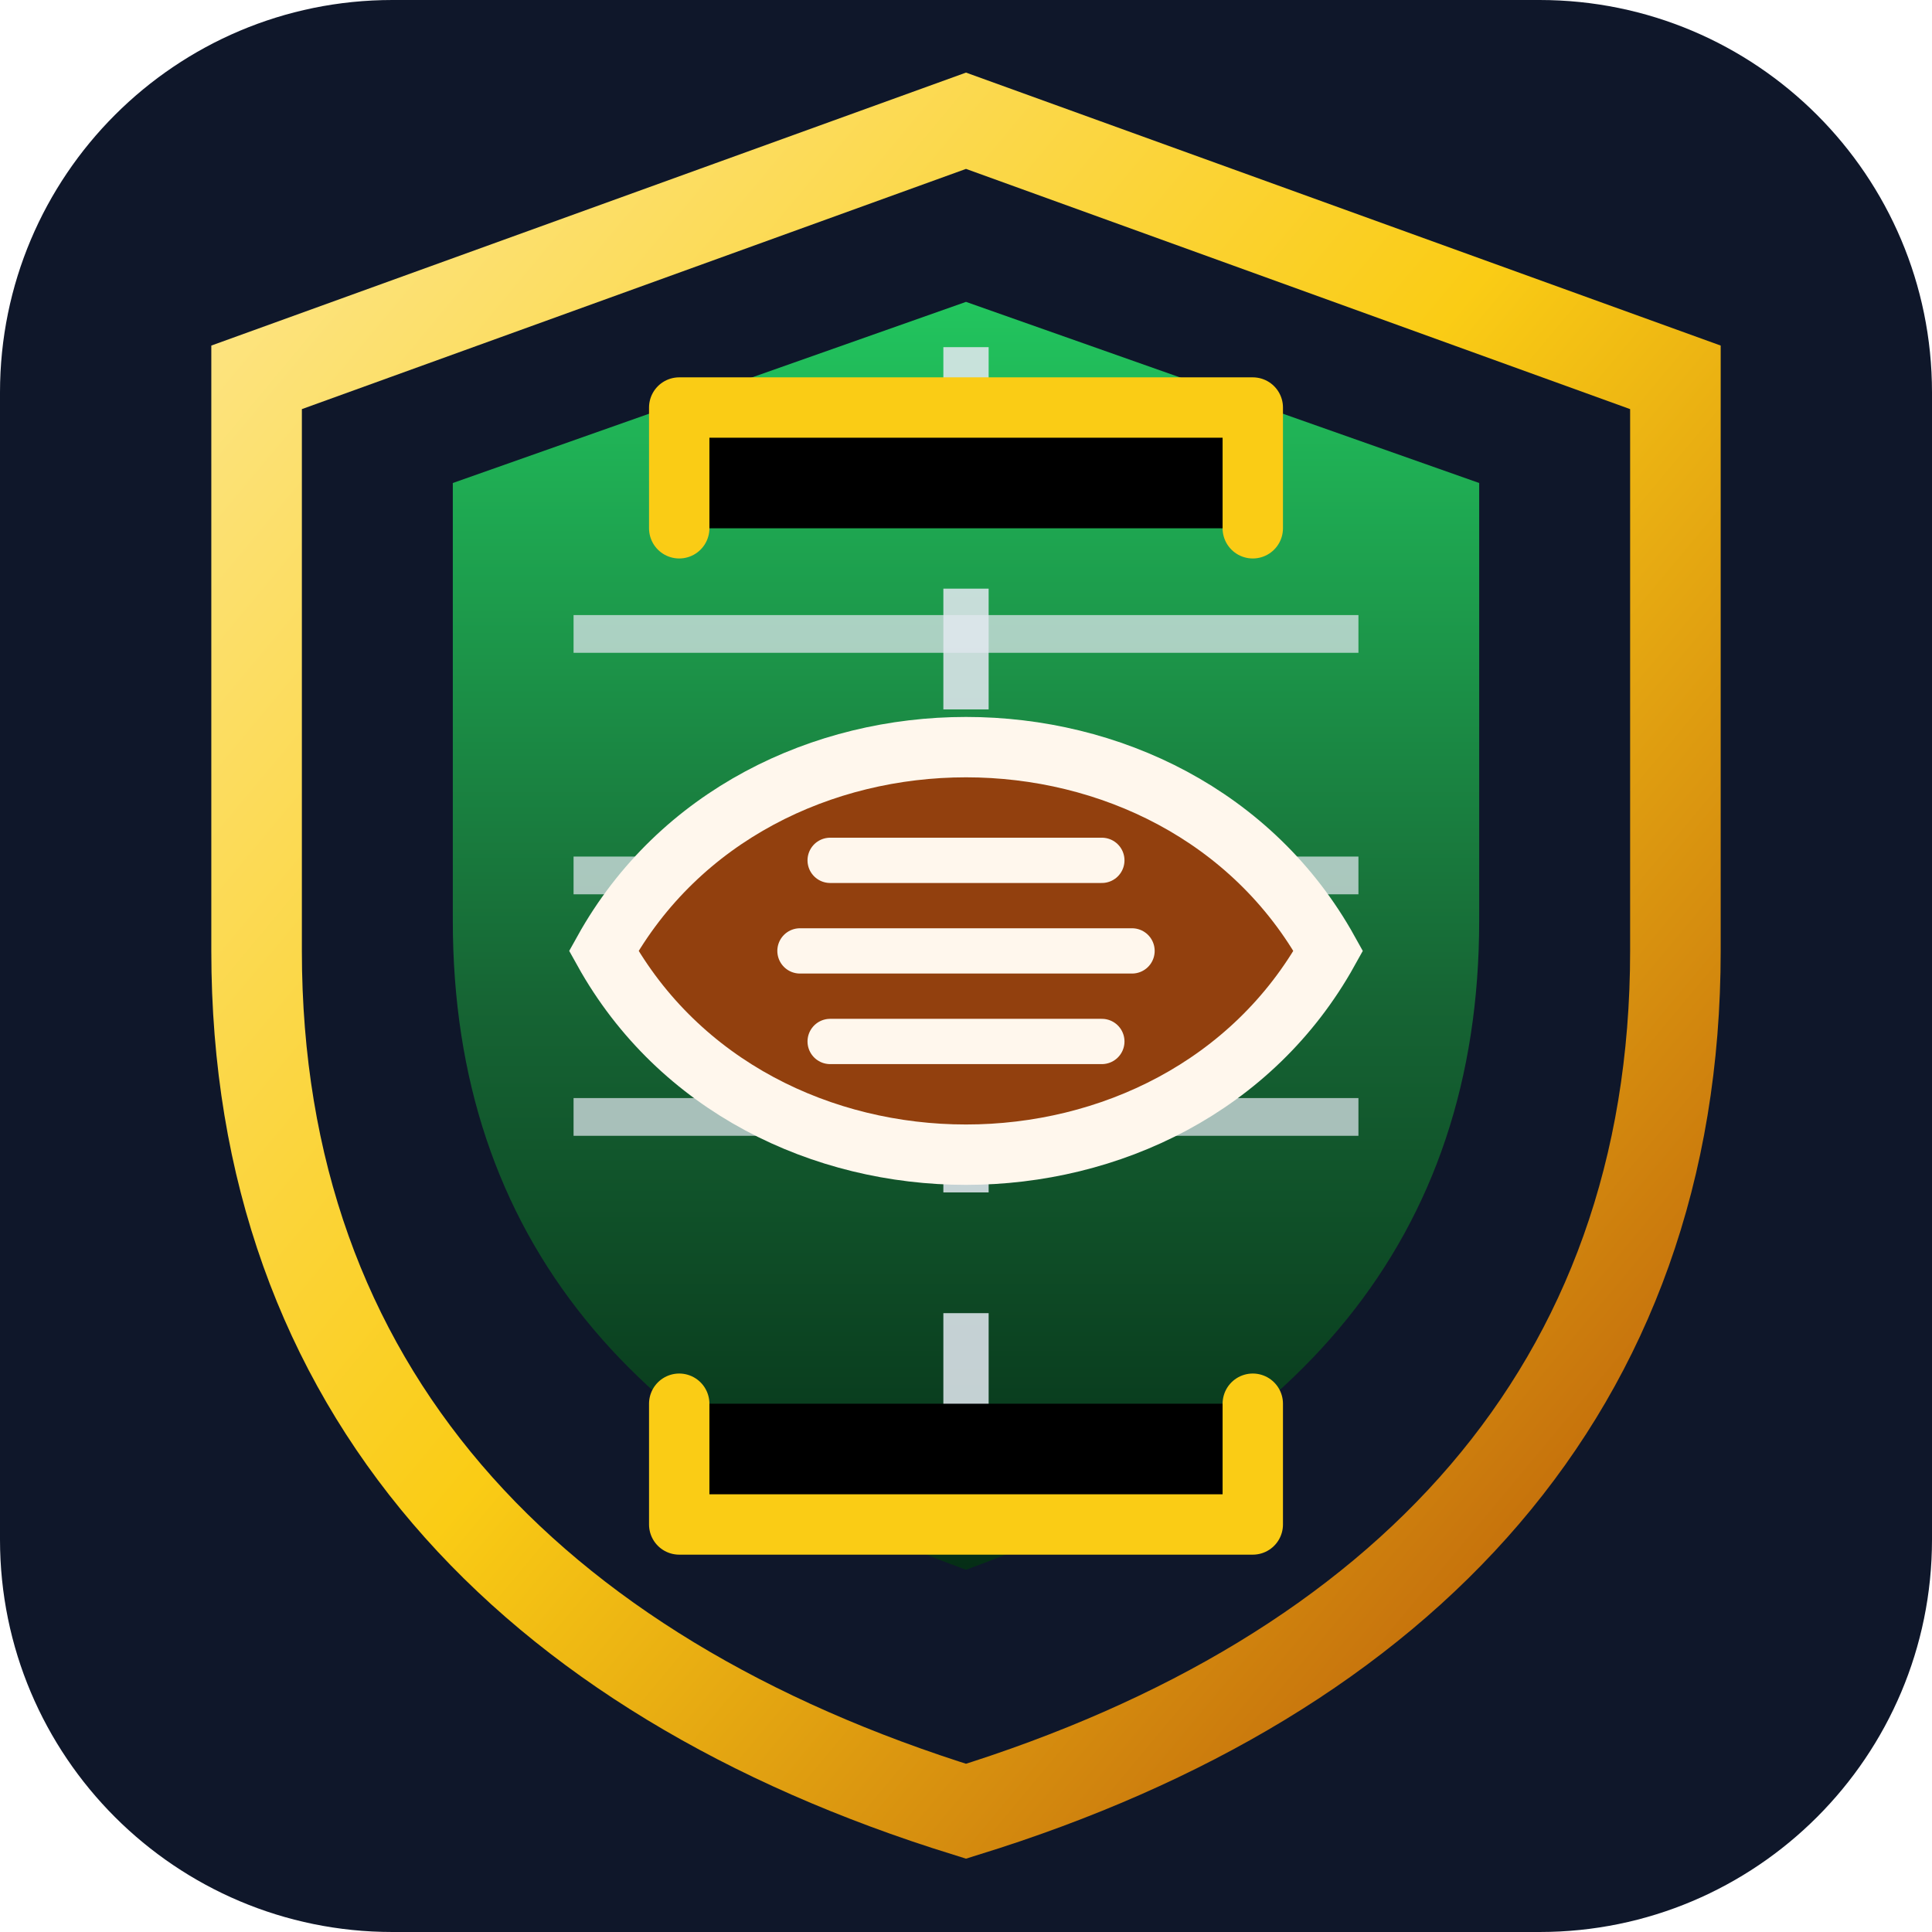
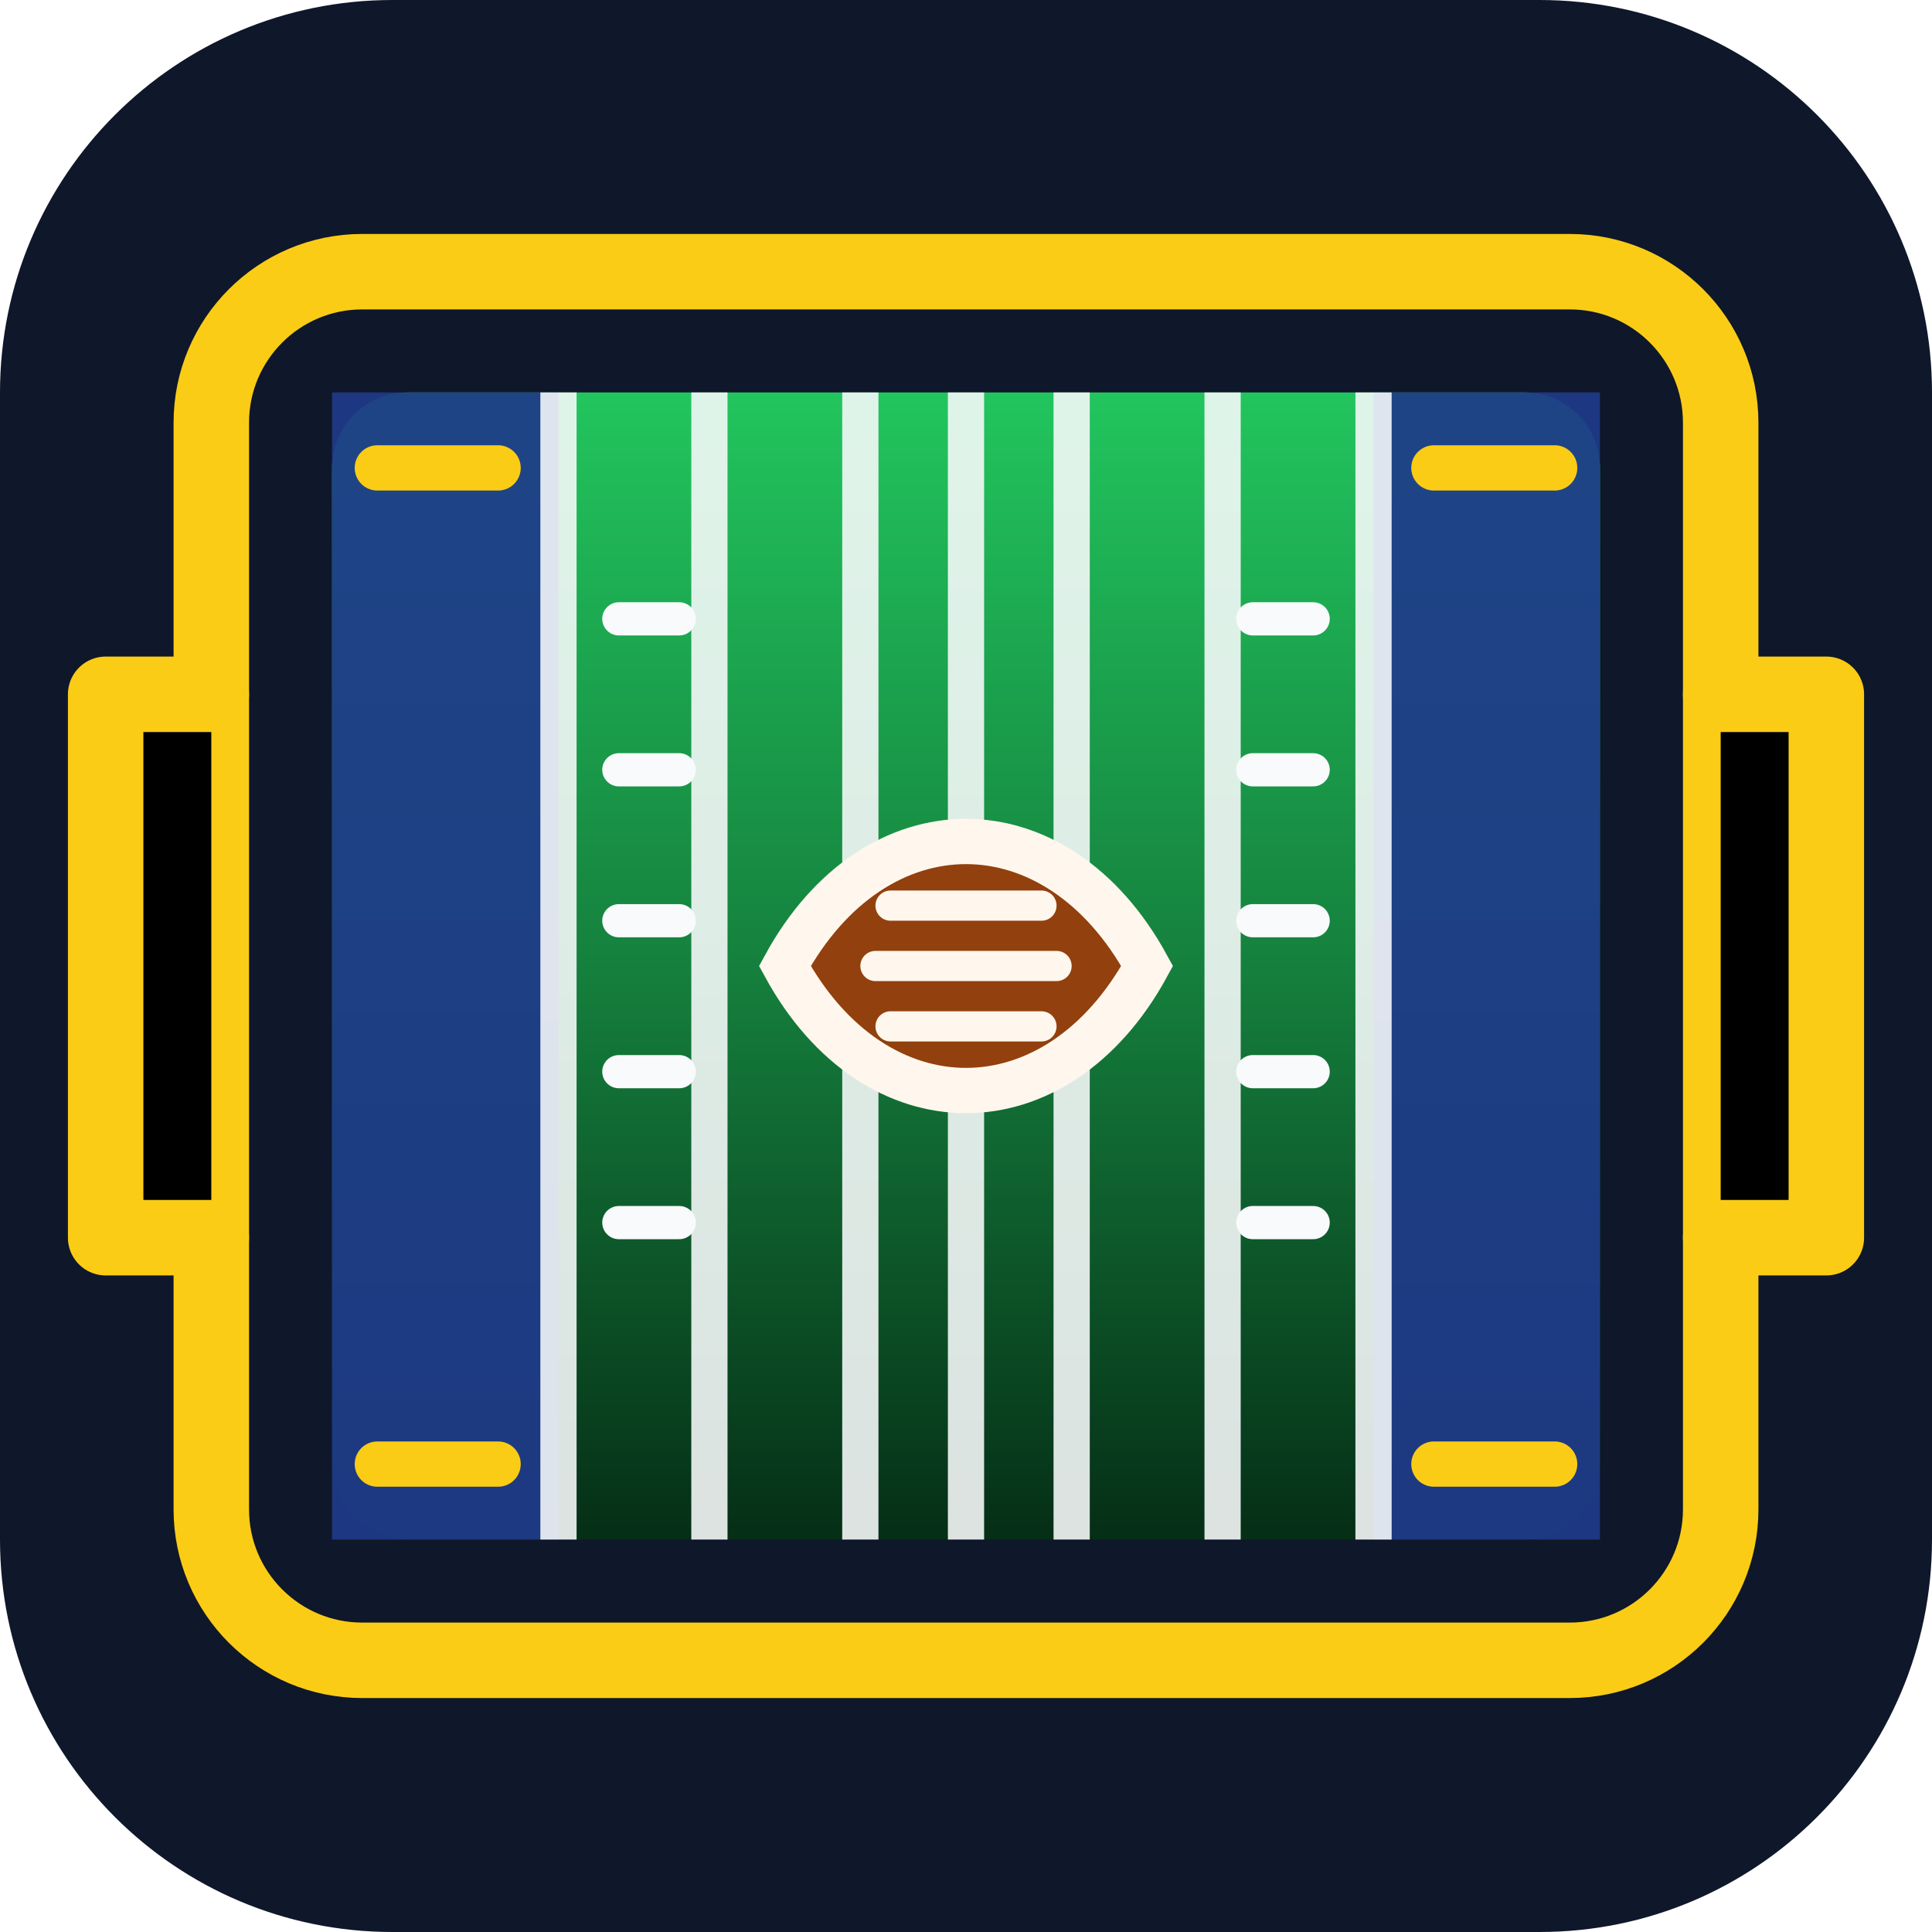
<svg xmlns="http://www.w3.org/2000/svg" viewBox="0 0 128 128">
  <defs>
-     <linearGradient id="shieldGold" x1="0" x2="1" y1="0" y2="1">
-       <stop offset="0%" stop-color="#fde68a" />
-       <stop offset="48%" stop-color="#facc15" />
-       <stop offset="100%" stop-color="#b45309" />
-     </linearGradient>
    <linearGradient id="field" x1="0" x2="0" y1="0" y2="1">
      <stop offset="0%" stop-color="#22c55e" />
-       <stop offset="55%" stop-color="#166534" />
+       <stop offset="50%" stop-color="#15803d" />
      <stop offset="100%" stop-color="#052e16" />
    </linearGradient>
  </defs>
  <rect width="128" height="128" rx="26" fill="#0f172a" />
-   <path d="M64 8 111 25v38c0 29-18 48-47 57-29-9-47-28-47-57V25L64 8Z" fill="#0f172a" stroke="url(#shieldGold)" stroke-width="6" />
-   <path d="M64 20 98 32v29c0 21-12 35-34 43-22-8-34-22-34-43V32L64 20Z" fill="url(#field)" />
-   <path d="M64 23v78" stroke="#e2e8f0" stroke-width="3" stroke-dasharray="8 8" opacity=".86" />
-   <path d="M38 42h52M38 58h52M38 74h52" stroke="#e2e8f0" stroke-width="2.5" opacity=".72" />
-   <path d="M45 35v-8h38v8M45 93v8h38v-8" stroke="#facc15" stroke-width="4" stroke-linecap="round" stroke-linejoin="round" />
-   <path d="M40 63c10-18 38-18 48 0-10 18-38 18-48 0Z" fill="#92400e" stroke="#fff7ed" stroke-width="4" />
-   <path d="M55 57h18M53 63h22M55 69h18" stroke="#fff7ed" stroke-width="3" stroke-linecap="round" />
+   <rect x="14" y="18" width="100" height="92" rx="10" fill="#0f172a" stroke="#facc15" stroke-width="5" />
+   <rect x="22" y="26" width="84" height="76" rx="5" fill="url(#field)" />
+   <rect x="22" y="26" width="15" height="76" fill="#1e3a8a" opacity=".92" />
+   <rect x="91" y="26" width="15" height="76" fill="#1e3a8a" opacity=".92" />
+   <path d="M37 26v76M47 26v76M57 26v76M64 26v76M71 26v76M81 26v76M91 26v76" stroke="#f8fafc" stroke-width="2.4" opacity=".88" />
+   <path d="M41 41h4M41 51h4M41 61h4M41 71h4M41 81h4M83 41h4M83 51h4M83 61h4M83 71h4M83 81h4" stroke="#f8fafc" stroke-width="2.2" stroke-linecap="round" />
+   <path d="M25 31h8M25 97h8M95 31h8M95 97h8" stroke="#facc15" stroke-width="3" stroke-linecap="round" />
+   <path d="M14 46H7v36h7M114 46h7v36h-7" stroke="#facc15" stroke-width="5" stroke-linecap="round" stroke-linejoin="round" />
+   <path d="M52 64c6-11 18-11 24 0-6 11-18 11-24 0Z" fill="#92400e" stroke="#fff7ed" stroke-width="3" />
+   <path d="M59 60h10M58 64h12M59 68h10" stroke="#fff7ed" stroke-width="2" stroke-linecap="round" />
</svg>
